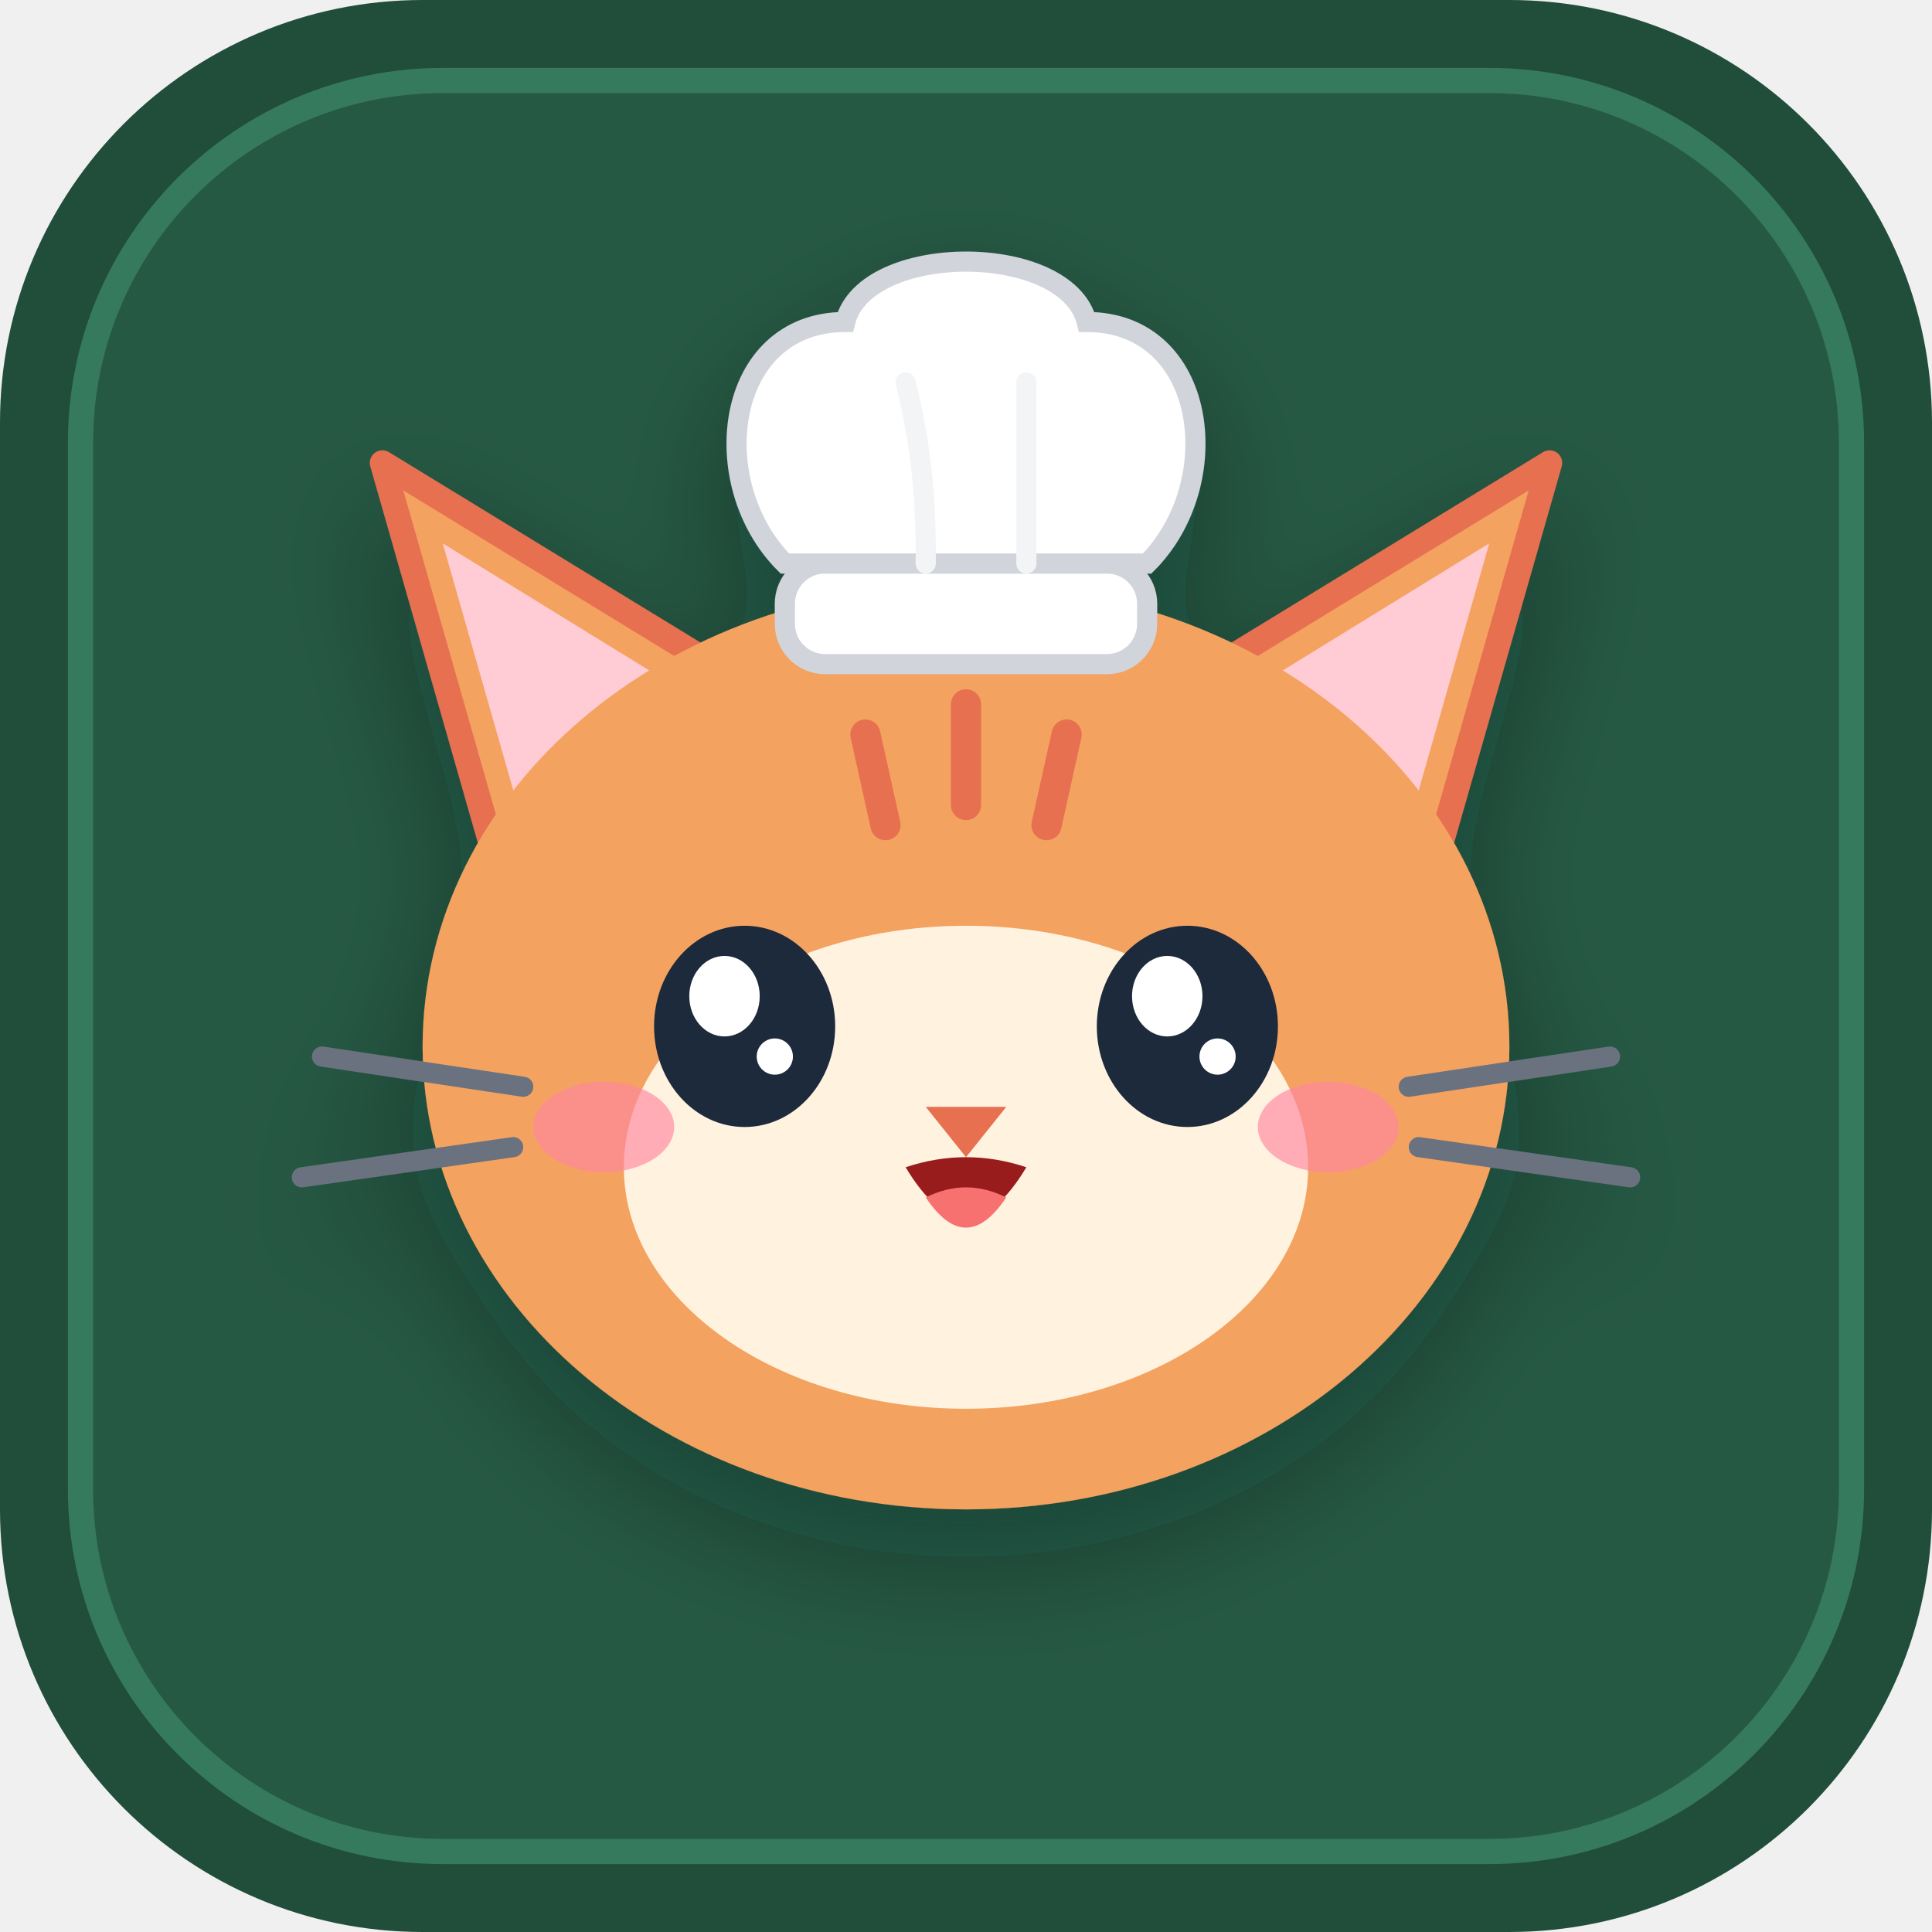
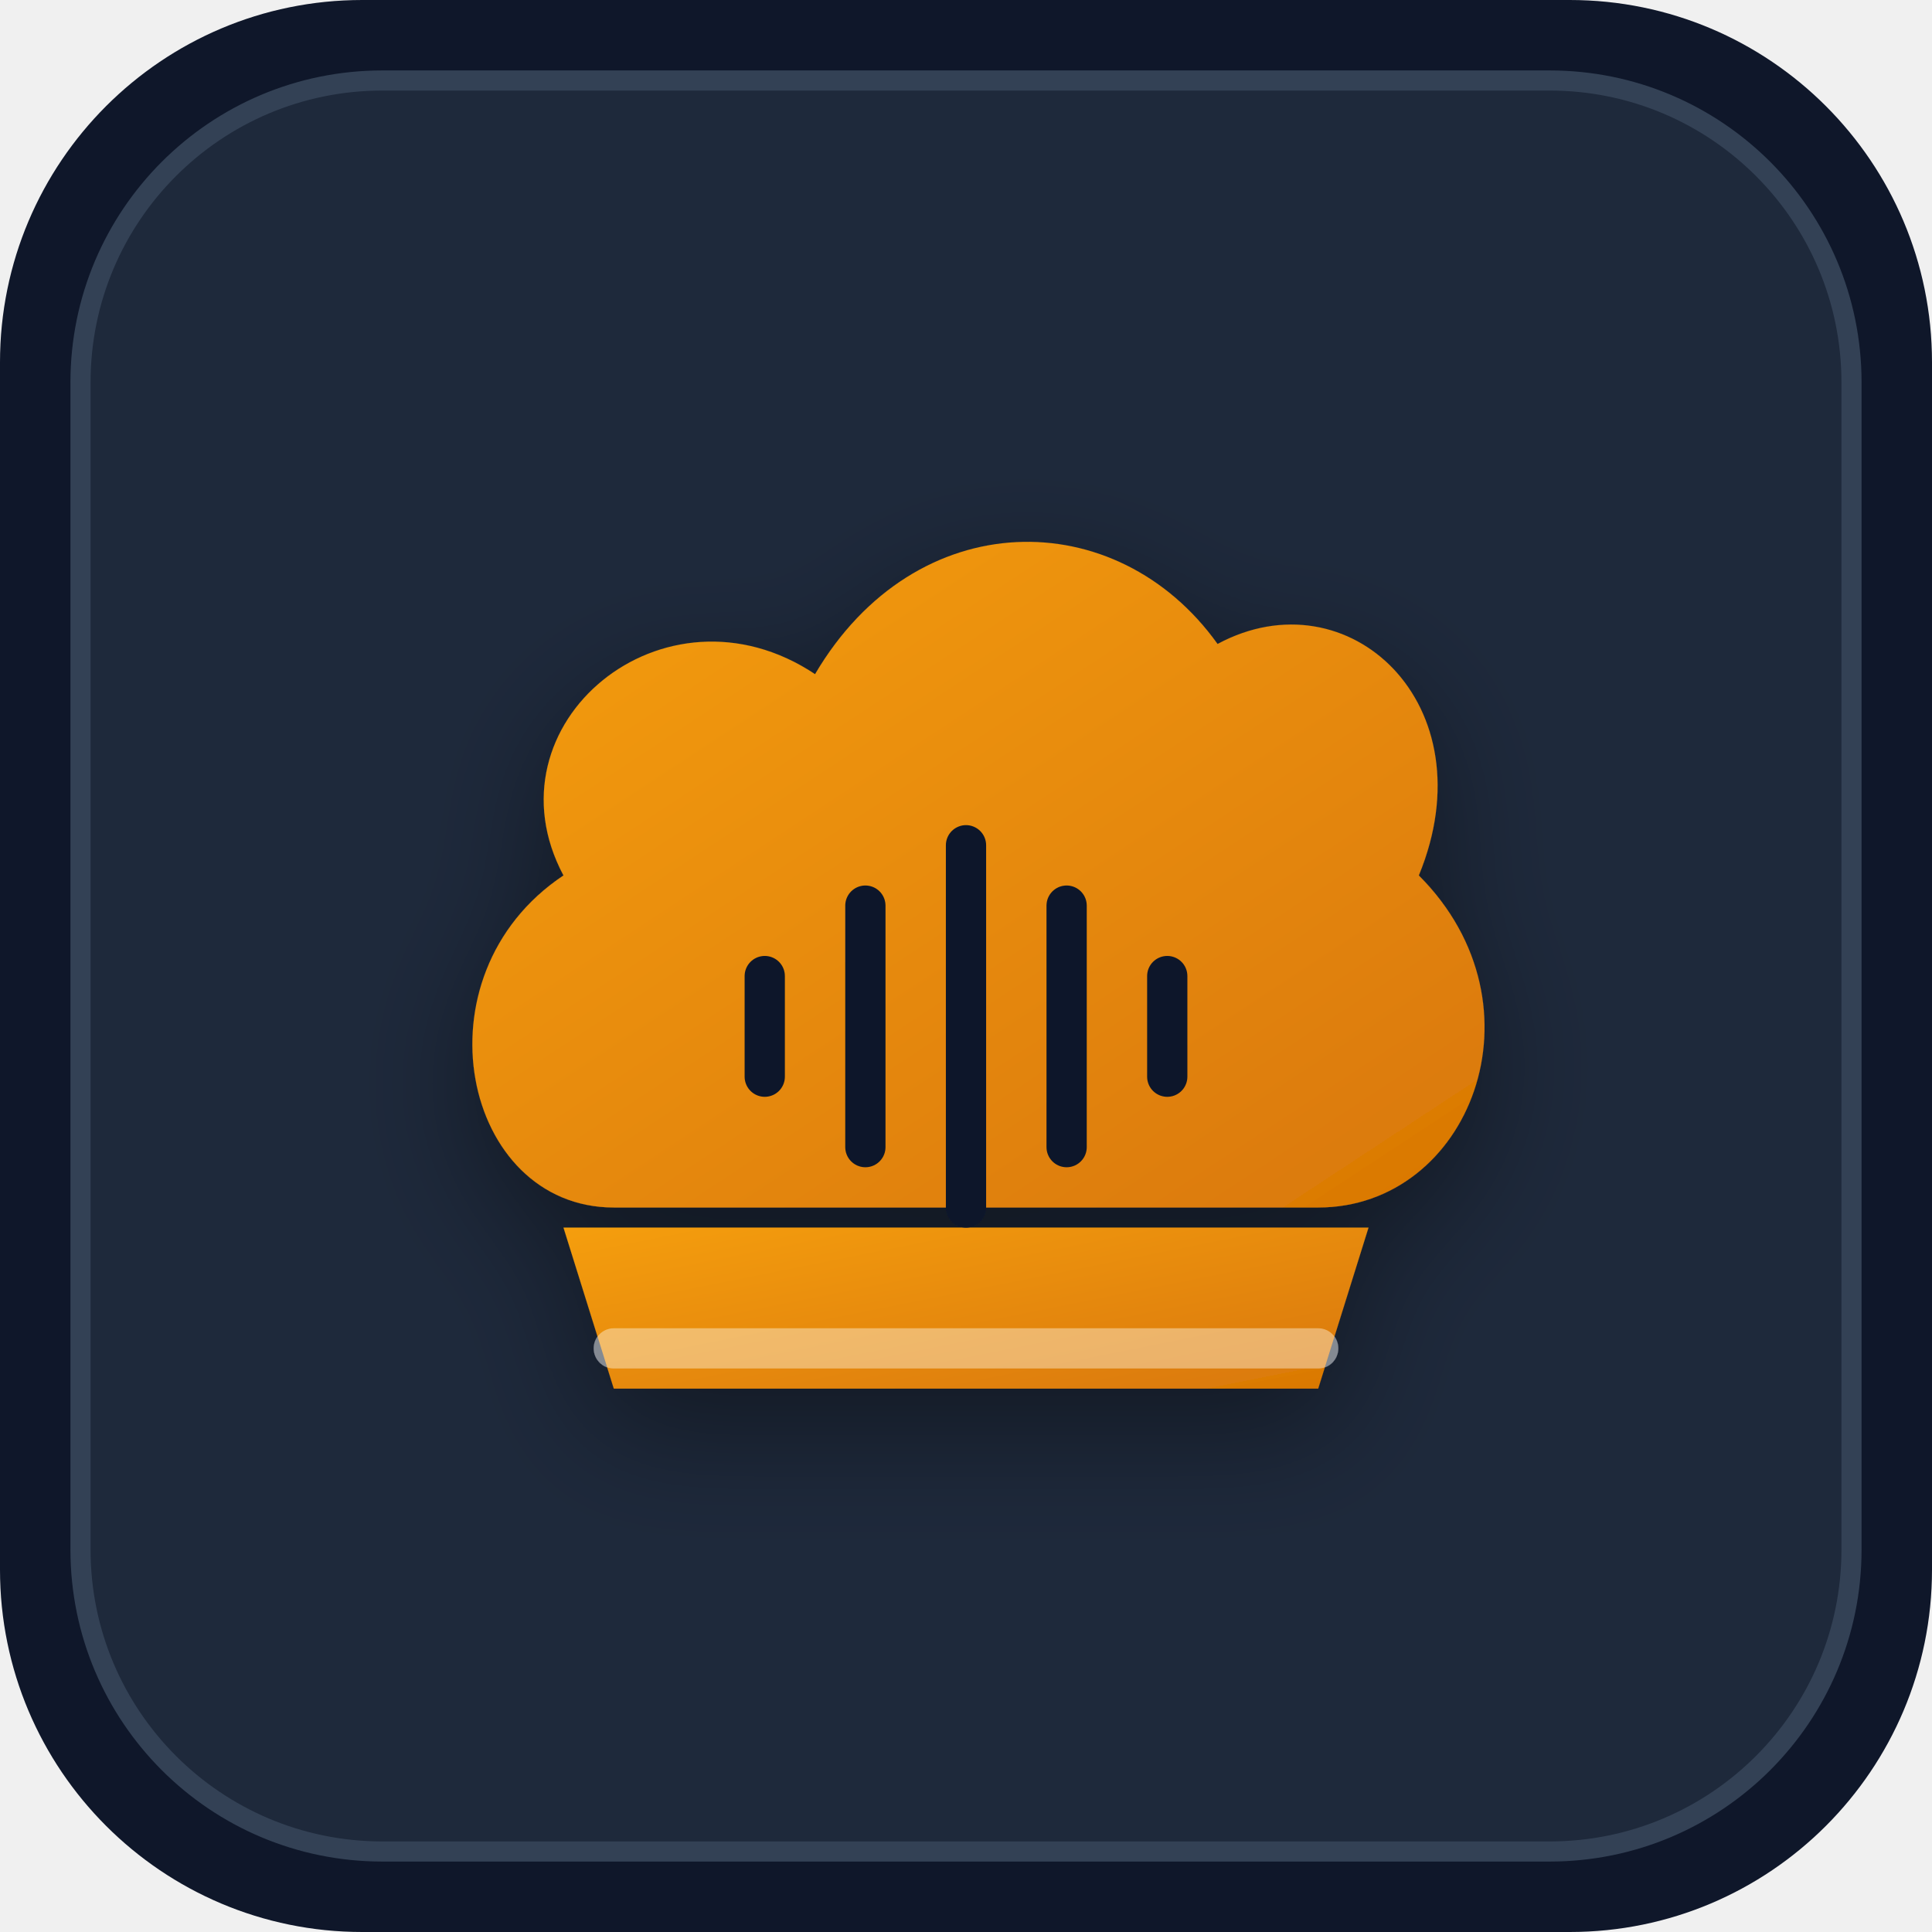
<svg xmlns="http://www.w3.org/2000/svg" viewBox="0 0 192 192" width="192" height="192">
  <defs>
-     <filter id="shadow192" x="-20%" y="-20%" width="140%" height="140%">
-       <feDropShadow dx="0" dy="5" stdDeviation="6" flood-color="#0b1e16" flood-opacity="0.35" />
+     <linearGradient id="grad" x1="0%" y1="0%" x2="100%" y2="100%">
+       <stop offset="0%" stop-color="#f59e0b" />
+       <stop offset="100%" stop-color="#d97706" />
+     </linearGradient>
+     <filter id="shadow" x="-20%" y="-20%" width="140%" height="140%">
+       <feDropShadow dx="0" dy="4" stdDeviation="6" flood-color="#000" flood-opacity="0.4" />
    </filter>
  </defs>
-   <rect width="192" height="192" rx="42" fill="#214D3B" />
-   <rect x="8" y="8" width="176" height="176" rx="36" fill="#265944" stroke="#367a5e" stroke-width="2.5" />
-   <g transform="translate(16, 12)" filter="url(#shadow192)">
-     <polygon points="34,76 22,34 58,56" fill="#F4A261" stroke="#E76F51" stroke-width="2.5" stroke-linejoin="round" />
-     <polygon points="36,70 28,42 54,58" fill="#FFCCD5" />
-     <polygon points="126,76 138,34 102,56" fill="#F4A261" stroke="#E76F51" stroke-width="2.5" stroke-linejoin="round" />
-     <polygon points="124,70 132,42 106,58" fill="#FFCCD5" />
-     <ellipse cx="80" cy="92" rx="54" ry="46" fill="#F4A261" />
-     <ellipse cx="80" cy="104" rx="34" ry="24" fill="#FFF3E0" />
-     <path d="M 80 58 L 80 68 M 70 61 L 72 70 M 90 61 L 88 70" stroke="#E76F51" stroke-width="3" stroke-linecap="round" />
-     <g class="chef-hat">
-       <rect x="62" y="44" width="36" height="10" rx="4" fill="#FFFFFF" stroke="#D1D5DB" stroke-width="2" />
-       <path d="M 62 44 C 54 36 56 20 68 20 C 70 12 90 12 92 20 C 104 20 106 36 98 44 Z" fill="#FFFFFF" stroke="#D1D5DB" stroke-width="2" />
-       <path d="M 74 26 C 76 34 76 40 76 44 M 86 26 C 86 34 86 40 86 44" stroke="#F3F4F6" stroke-width="2" stroke-linecap="round" />
-     </g>
-     <g class="eyes">
-       <ellipse cx="58" cy="90" rx="9" ry="10" fill="#1E293B" />
-       <ellipse cx="56" cy="87" rx="3.5" ry="4" fill="#FFFFFF" />
-       <circle cx="61" cy="93" r="1.8" fill="#FFFFFF" />
-       <ellipse cx="102" cy="90" rx="9" ry="10" fill="#1E293B" />
-       <ellipse cx="100" cy="87" rx="3.5" ry="4" fill="#FFFFFF" />
-       <circle cx="105" cy="93" r="1.8" fill="#FFFFFF" />
-     </g>
-     <ellipse cx="44" cy="100" rx="7" ry="4.5" fill="#FF85A1" opacity="0.65" />
-     <ellipse cx="116" cy="100" rx="7" ry="4.5" fill="#FF85A1" opacity="0.65" />
-     <polygon points="76,98 84,98 80,103" fill="#E76F51" />
-     <path d="M 74 104 Q 80 102 86 104 Q 80 114 74 104 Z" fill="#991B1B" />
-     <path d="M 76 107 Q 80 105 84 107 Q 80 113 76 107 Z" fill="#F87171" />
-     <line x1="36" y1="96" x2="16" y2="93" stroke="#6B7280" stroke-width="2" stroke-linecap="round" />
-     <line x1="35" y1="102" x2="14" y2="105" stroke="#6B7280" stroke-width="2" stroke-linecap="round" />
-     <line x1="124" y1="96" x2="144" y2="93" stroke="#6B7280" stroke-width="2" stroke-linecap="round" />
-     <line x1="125" y1="102" x2="146" y2="105" stroke="#6B7280" stroke-width="2" stroke-linecap="round" />
+   <rect width="192" height="192" rx="36" fill="#0f172a" />
+   <rect x="8" y="8" width="176" height="176" rx="30" fill="#1e293b" stroke="#334155" stroke-width="2" />
+   <g transform="translate(36, 32)" filter="url(#shadow)">
+     <path d="M20 90 L100 90 L95 106 L25 106 Z" fill="url(#grad)" />
+     <rect x="23" y="100" width="74" height="4" rx="2" fill="#fff" opacity="0.4" />
+     <path d="M25 88 C10 88 5 65 20 55 C12 40 30 25 45 35 C55 18 75 18 85 32 C98 25 112 38 105 55 C118 68 110 88 95 88 Z" fill="url(#grad)" />
+     <path d="M40 65 L40 75 M50 58 L50 82 M60 52 L60 88 M70 58 L70 82 M80 65 L80 75" stroke="#0f172a" stroke-width="4" stroke-linecap="round" />
  </g>
</svg>
